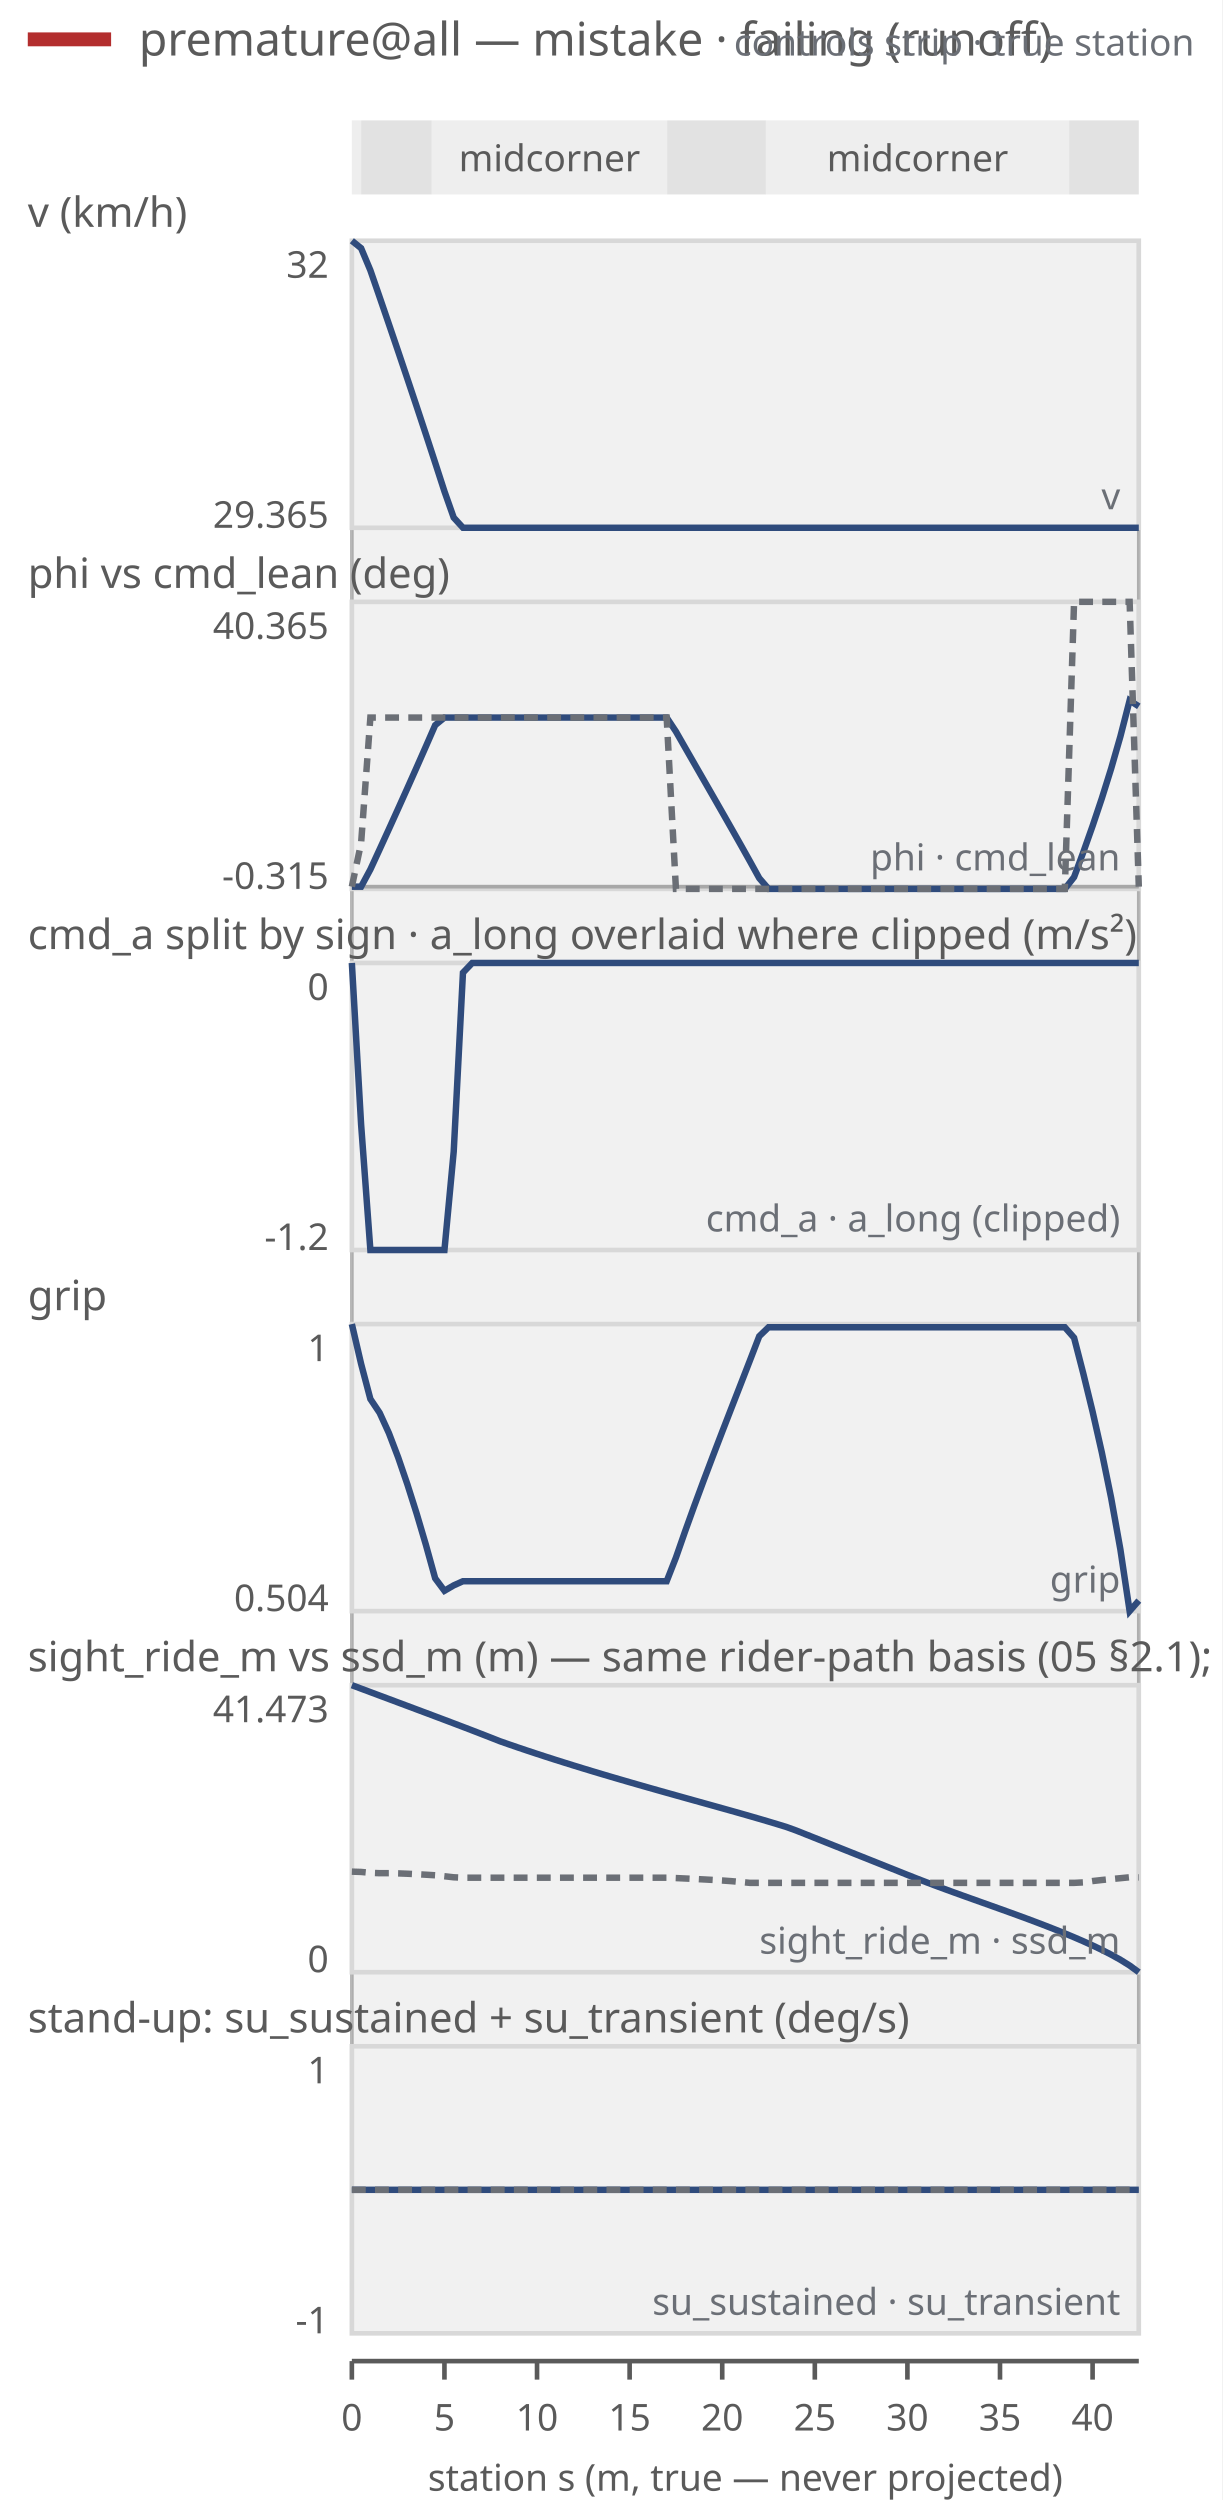
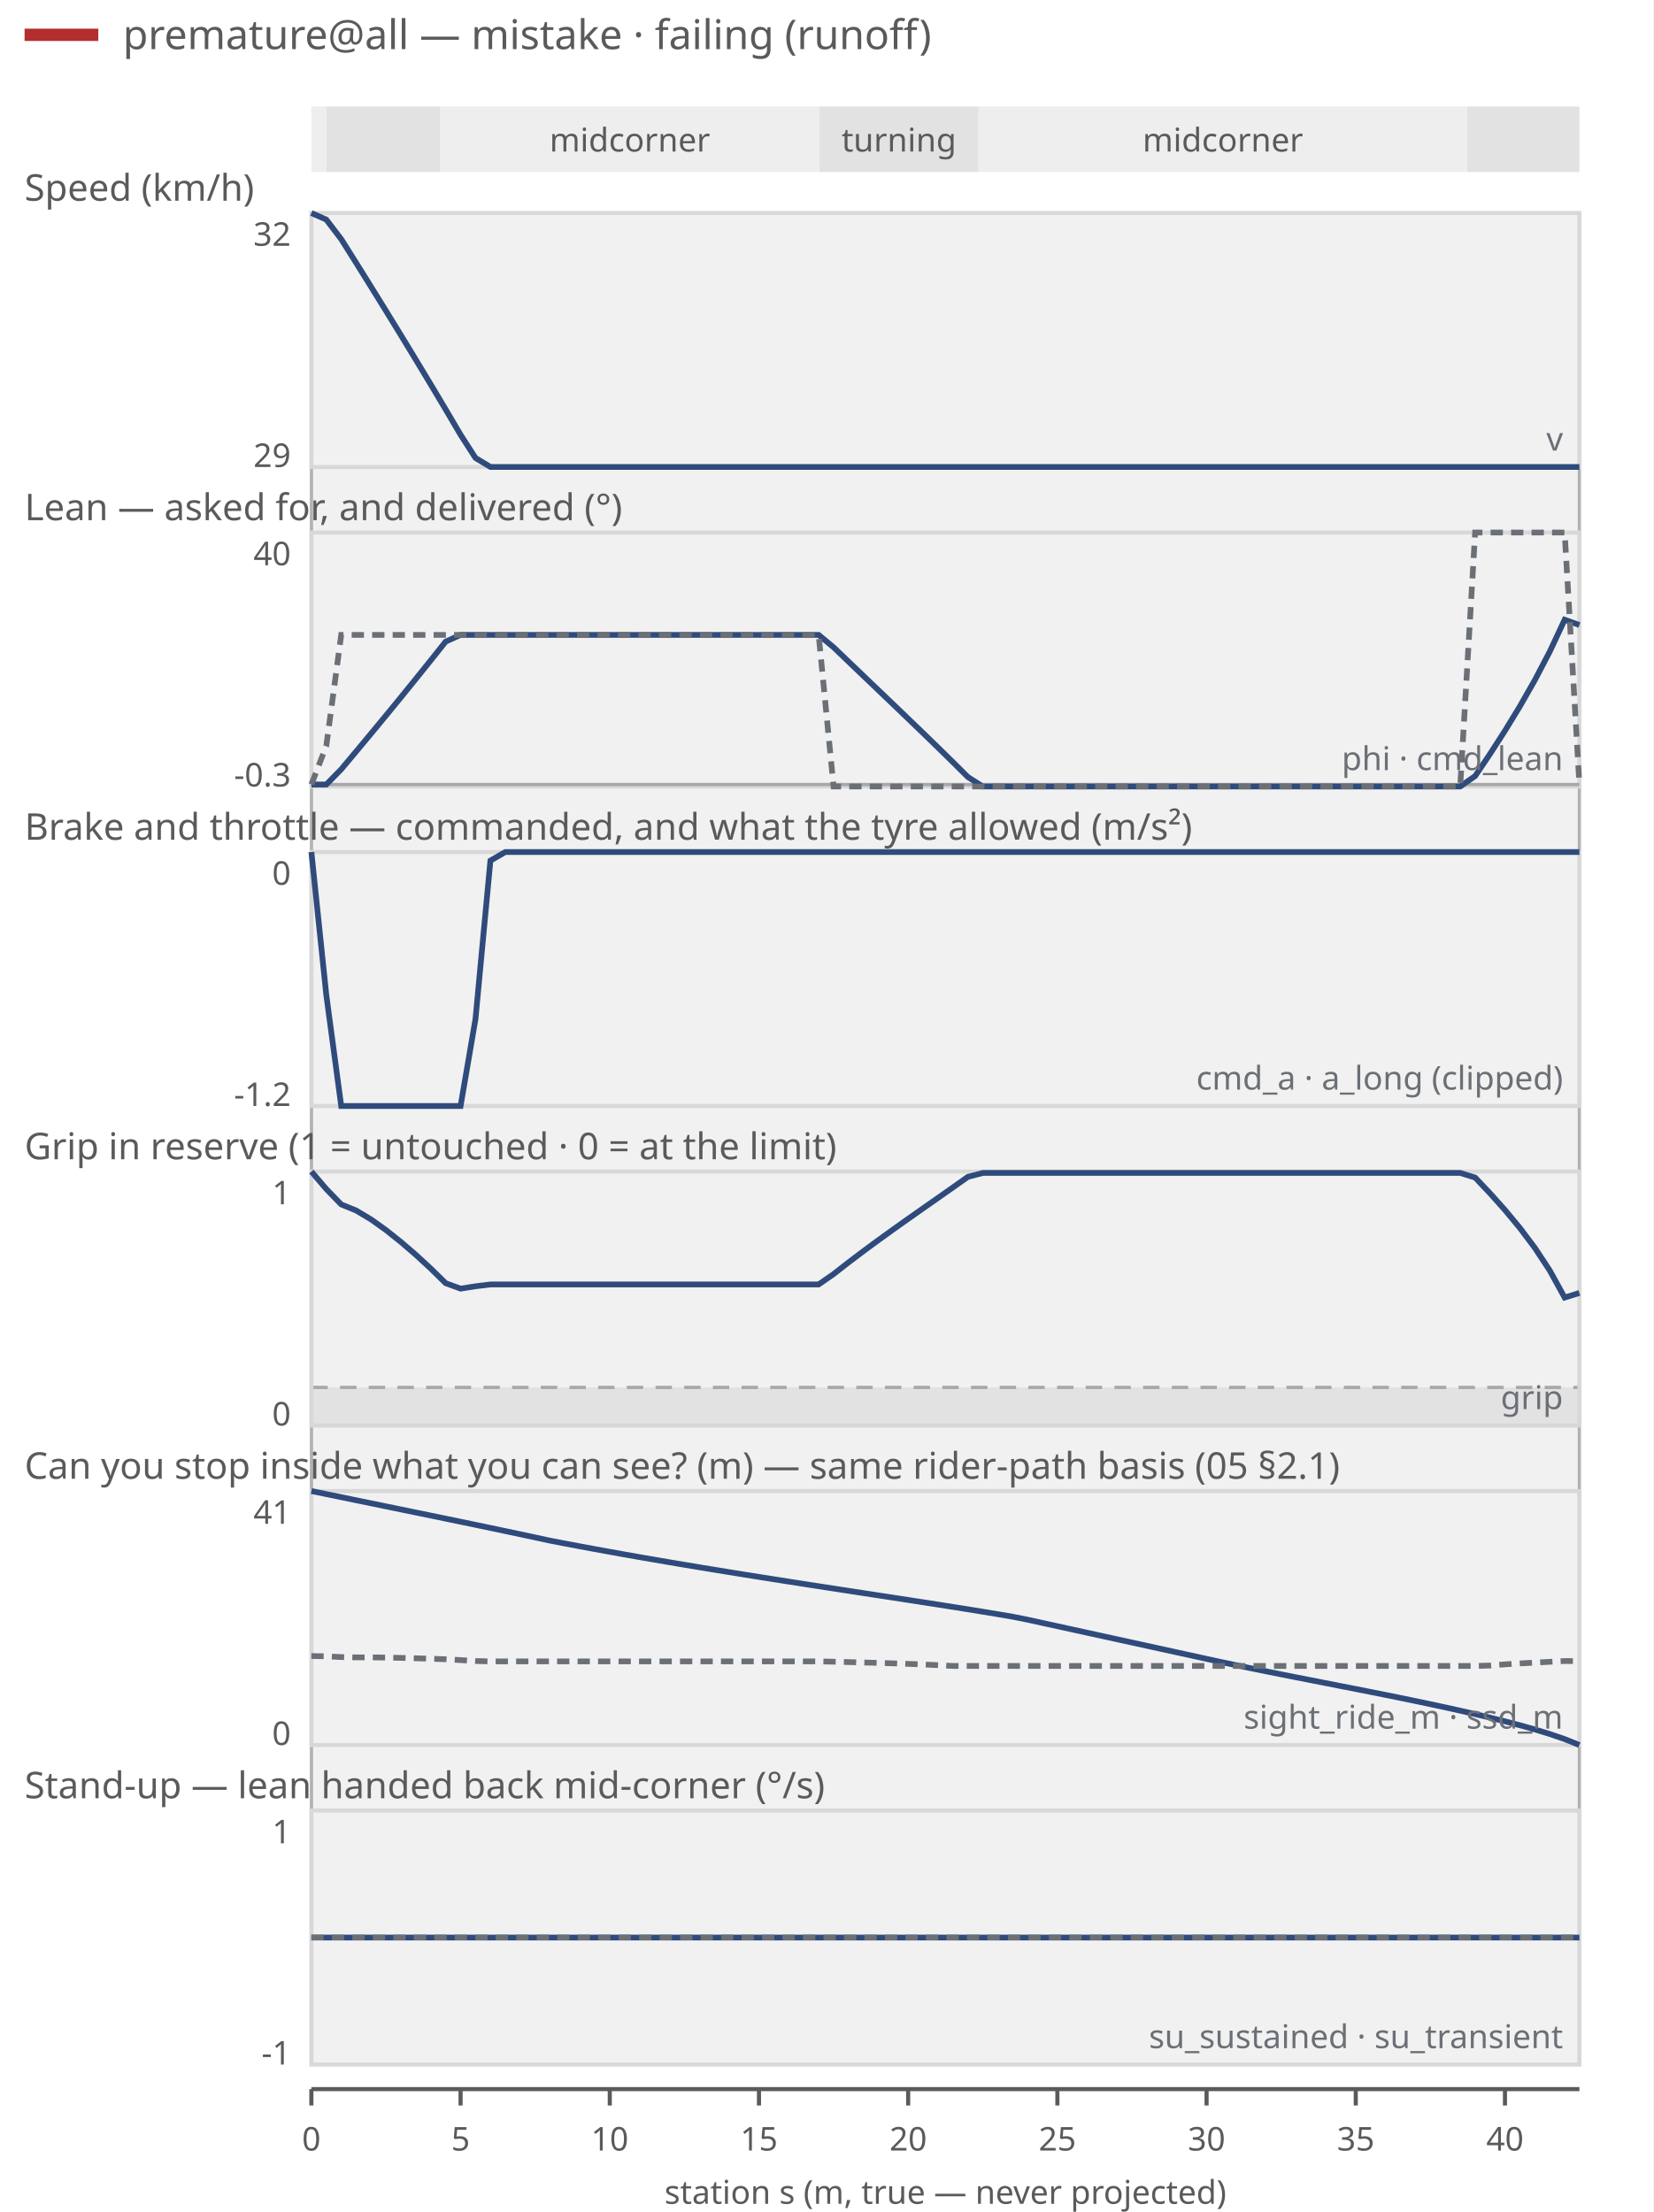
- <svg xmlns="http://www.w3.org/2000/svg" width="263.98" height="540" viewBox="0 0 263.98 540" role="img" aria-label="controls strip for line bad" class="controls-strip" data-projection="none" data-line-id="bad">
-   <rect x="0" y="0" width="263.98" height="540" fill="#ffffff" />
+ <svg xmlns="http://www.w3.org/2000/svg" width="403.5" height="540" viewBox="0 0 403.5 540" role="img" aria-label="controls strip for line bad" class="controls-strip" data-projection="none" data-line-id="bad">
+   <rect x="0" y="0" width="403.5" height="540" fill="#ffffff" />
  <g class="line-identity" data-line-id="bad" data-quality="failing">
    <rect x="6" y="7" width="18" height="3" fill="#b32e2e" class="quality-swatch" />
    <text x="30" y="12" font-family="sans-serif" font-size="10" fill="#5a5a5a">premature@all — mistake · failing (runoff)</text>
-     <text x="257.98" y="12" font-family="sans-serif" font-size="8" fill="#6b6f76" text-anchor="end">controls strip · true station</text>
  </g>
  <g class="phase-bands" data-partition="05-4.1">
-     <rect x="76" y="26" width="2" height="16" fill="#eeeeee" class="phase-band" data-phase="approach" data-from-s="0" data-to-s="0.5" />
-     <rect x="78" y="26" width="15.276" height="16" fill="#e2e2e2" class="phase-band" data-phase="turning" data-from-s="0.5" data-to-s="4.319" />
-     <rect x="93.276" y="26" width="50.821" height="16" fill="#eeeeee" class="phase-band" data-phase="midcorner" data-from-s="4.319" data-to-s="17.024" />
-     <text x="118.687" y="37" font-family="sans-serif" font-size="8" fill="#5a5a5a" text-anchor="middle" class="phase-label">midcorner</text>
-     <rect x="144.097" y="26" width="21.344" height="16" fill="#e2e2e2" class="phase-band" data-phase="turning" data-from-s="17.024" data-to-s="22.36" />
-     <rect x="165.441" y="26" width="65.488" height="16" fill="#eeeeee" class="phase-band" data-phase="midcorner" data-from-s="22.36" data-to-s="38.732" />
-     <text x="198.185" y="37" font-family="sans-serif" font-size="8" fill="#5a5a5a" text-anchor="middle" class="phase-label">midcorner</text>
-     <rect x="230.929" y="26" width="15.05" height="16" fill="#e2e2e2" class="phase-band" data-phase="turning" data-from-s="38.732" data-to-s="42.495" />
+     <rect x="76" y="26" width="3.642" height="16" fill="#eeeeee" class="phase-band" data-phase="approach" data-from-s="0" data-to-s="0.5" />
+     <rect x="79.642" y="26" width="27.815" height="16" fill="#e2e2e2" class="phase-band" data-phase="turning" data-from-s="0.5" data-to-s="4.319" />
+     <rect x="107.456" y="26" width="92.536" height="16" fill="#eeeeee" class="phase-band" data-phase="midcorner" data-from-s="4.319" data-to-s="17.024" />
+     <text x="153.724" y="37" font-family="sans-serif" font-size="8" fill="#5a5a5a" text-anchor="middle" class="phase-label">midcorner</text>
+     <rect x="199.992" y="26" width="38.863" height="16" fill="#e2e2e2" class="phase-band" data-phase="turning" data-from-s="17.024" data-to-s="22.36" />
+     <text x="219.423" y="37" font-family="sans-serif" font-size="8" fill="#5a5a5a" text-anchor="middle" class="phase-label">turning</text>
+     <rect x="238.855" y="26" width="119.241" height="16" fill="#eeeeee" class="phase-band" data-phase="midcorner" data-from-s="22.36" data-to-s="38.732" />
+     <text x="298.476" y="37" font-family="sans-serif" font-size="8" fill="#5a5a5a" text-anchor="middle" class="phase-label">midcorner</text>
+     <rect x="358.096" y="26" width="27.404" height="16" fill="#e2e2e2" class="phase-band" data-phase="turning" data-from-s="38.732" data-to-s="42.495" />
  </g>
  <g class="window-band" data-window-from-s="0" data-window-to-s="42.495">
-     <rect x="76" y="52" width="169.98" height="452" fill="#111111" opacity="0.06" />
+     <rect x="76" y="52" width="309.5" height="452" fill="#111111" opacity="0.06" />
    <line x1="76" y1="52" x2="76" y2="504" stroke="#111111" opacity="0.3" stroke-width="0.8" />
-     <line x1="245.98" y1="52" x2="245.98" y2="504" stroke="#111111" opacity="0.3" stroke-width="0.8" />
+     <line x1="385.5" y1="52" x2="385.5" y2="504" stroke="#111111" opacity="0.3" stroke-width="0.8" />
  </g>
  <g class="panel panel-v" data-panel="v">
-     <rect x="76" y="52" width="169.98" height="62" fill="none" stroke="#d8d8d8" stroke-width="1" />
-     <text x="6" y="49" font-family="sans-serif" font-size="9" fill="#5a5a5a" class="panel-title">v (km/h)</text>
+     <rect x="76" y="52" width="309.5" height="62" fill="none" stroke="#d8d8d8" stroke-width="1" />
+     <text x="6" y="49" font-family="sans-serif" font-size="9" fill="#5a5a5a" class="panel-title">Speed (km/h)</text>
    <text x="71" y="60" font-family="sans-serif" font-size="8" fill="#5a5a5a" text-anchor="end">32</text>
-     <text x="71" y="114" font-family="sans-serif" font-size="8" fill="#5a5a5a" text-anchor="end">29.365</text>
-     <polyline points="76,52 78,53.613 80,58.385 82,64.174 84,70.008 86,75.89 88,81.822 90,87.807 92,93.849 94,99.956 96,106.137 98,111.803 100,113.991 102,114 104,114 106,114 108,114 110,114 112,114 114,114 116,114 118,114 120,114 122,114 124,114 126,114 128,114 130,114 132,114 134,114 136,114 138,114 140,114 142,114 144,114 146,114 148,114 150,114 152,114 154,114 156,114 158,114 160,114 162,114 164,114 166,114 168,114 170,114 172,114 174,114 176,114 178,114 180,114 182,114 184,114 186,114 188,114 190,114 192,114 194,114 196,114 198,114 200,114 202,114 204,114 206,114 208,114 210,114 212,114 214,114 216,114 218,114 220,114 222,114 224,114 226,114 228,114 230,114 232,114 234,114 236,114 238,114 240,114 242,114 244,114 245.98,114" fill="none" stroke="#2f4b7c" stroke-width="1.4" class="trace trace-primary" data-channel="v" />
-     <text x="241.98" y="110" font-family="sans-serif" font-size="8" fill="#6b6f76" text-anchor="end" class="panel-key">v</text>
+     <text x="71" y="114" font-family="sans-serif" font-size="8" fill="#5a5a5a" text-anchor="end">29</text>
+     <polyline points="76,52 79.642,53.613 83.283,58.385 86.925,64.174 90.566,70.008 94.208,75.89 97.85,81.822 101.491,87.807 105.133,93.849 108.775,99.956 112.416,106.137 116.058,111.803 119.699,113.991 123.341,114 126.983,114 130.624,114 134.266,114 137.907,114 141.549,114 145.191,114 148.832,114 152.474,114 156.116,114 159.757,114 163.399,114 167.04,114 170.682,114 174.324,114 177.965,114 181.607,114 185.248,114 188.89,114 192.532,114 196.173,114 199.815,114 203.457,114 207.098,114 210.74,114 214.381,114 218.023,114 221.665,114 225.306,114 228.948,114 232.589,114 236.231,114 239.873,114 243.514,114 247.156,114 250.798,114 254.439,114 258.081,114 261.722,114 265.364,114 269.006,114 272.647,114 276.289,114 279.93,114 283.572,114 287.214,114 290.855,114 294.497,114 298.139,114 301.78,114 305.422,114 309.063,114 312.705,114 316.347,114 319.988,114 323.63,114 327.271,114 330.913,114 334.555,114 338.196,114 341.838,114 345.48,114 349.121,114 352.763,114 356.404,114 360.046,114 363.688,114 367.329,114 370.971,114 374.612,114 378.254,114 381.896,114 385.5,114" fill="none" stroke="#2f4b7c" stroke-width="1.4" class="trace trace-primary" data-channel="v" />
+     <text x="381.5" y="110" font-family="sans-serif" font-size="8" fill="#6b6f76" text-anchor="end" class="panel-key">v</text>
  </g>
  <g class="panel panel-lean" data-panel="lean">
-     <rect x="76" y="130" width="169.98" height="62" fill="none" stroke="#d8d8d8" stroke-width="1" />
-     <text x="6" y="127" font-family="sans-serif" font-size="9" fill="#5a5a5a" class="panel-title">phi vs cmd_lean (deg)</text>
-     <text x="71" y="138" font-family="sans-serif" font-size="8" fill="#5a5a5a" text-anchor="end">40.365</text>
-     <text x="71" y="192" font-family="sans-serif" font-size="8" fill="#5a5a5a" text-anchor="end">-0.315</text>
-     <line x1="76" y1="191.519" x2="245.98" y2="191.519" stroke="#a8a8a8" stroke-width="0.8" class="zero-rule" />
-     <polyline points="76,191.519 78,191.519 80,187.8 82,183.46 84,179.085 86,174.675 88,170.228 90,165.741 92,161.21 94,156.631 96,154.992 98,154.992 100,154.992 102,154.992 104,154.992 106,154.992 108,154.992 110,154.992 112,154.992 114,154.992 116,154.992 118,154.992 120,154.992 122,154.992 124,154.992 126,154.992 128,154.992 130,154.992 132,154.992 134,154.992 136,154.992 138,154.992 140,154.992 142,154.992 144,154.992 146,158.014 148,161.508 150,164.993 152,168.474 154,171.957 156,175.449 158,178.957 160,182.492 162,186.064 164,189.685 166,192 168,192 170,192 172,192 174,192 176,192 178,192 180,192 182,192 184,192 186,192 188,192 190,192 192,192 194,192 196,192 198,192 200,192 202,192 204,192 206,192 208,192 210,192 212,192 214,192 216,192 218,192 220,192 222,192 224,192 226,192 228,192 230,192 232,189.452 234,184.048 236,178.396 238,172.427 240,166.042 242,159.086 244,151.297 245.98,152.578" fill="none" stroke="#2f4b7c" stroke-width="1.4" class="trace trace-primary" data-channel="phi" />
-     <polyline points="76,191.519 78,182.093 80,154.992 82,154.992 84,154.992 86,154.992 88,154.992 90,154.992 92,154.992 94,154.992 96,154.992 98,154.992 100,154.992 102,154.992 104,154.992 106,154.992 108,154.992 110,154.992 112,154.992 114,154.992 116,154.992 118,154.992 120,154.992 122,154.992 124,154.992 126,154.992 128,154.992 130,154.992 132,154.992 134,154.992 136,154.992 138,154.992 140,154.992 142,154.992 144,154.992 146,192 148,192 150,192 152,192 154,192 156,192 158,192 160,192 162,192 164,192 166,192 168,192 170,192 172,192 174,192 176,192 178,192 180,192 182,192 184,192 186,192 188,192 190,192 192,192 194,192 196,192 198,192 200,192 202,192 204,192 206,192 208,192 210,192 212,192 214,192 216,192 218,192 220,192 222,192 224,192 226,192 228,192 230,192 232,130 234,130 236,130 238,130 240,130 242,130 244,130 245.98,191.519" fill="none" stroke="#6b6f76" stroke-width="1.4" stroke-dasharray="3 2" class="trace trace-secondary" data-channel="cmd_lean" />
-     <text x="241.98" y="188" font-family="sans-serif" font-size="8" fill="#6b6f76" text-anchor="end" class="panel-key">phi · cmd_lean</text>
+     <rect x="76" y="130" width="309.5" height="62" fill="none" stroke="#d8d8d8" stroke-width="1" />
+     <text x="6" y="127" font-family="sans-serif" font-size="9" fill="#5a5a5a" class="panel-title">Lean — asked for, and delivered (°)</text>
+     <text x="71" y="138" font-family="sans-serif" font-size="8" fill="#5a5a5a" text-anchor="end">40</text>
+     <text x="71" y="192" font-family="sans-serif" font-size="8" fill="#5a5a5a" text-anchor="end">-0.3</text>
+     <line x1="76" y1="191.519" x2="385.5" y2="191.519" stroke="#a8a8a8" stroke-width="0.8" class="zero-rule" />
+     <polyline points="76,191.519 79.642,191.519 83.283,187.8 86.925,183.46 90.566,179.085 94.208,174.675 97.85,170.228 101.491,165.741 105.133,161.21 108.775,156.631 112.416,154.992 116.058,154.992 119.699,154.992 123.341,154.992 126.983,154.992 130.624,154.992 134.266,154.992 137.907,154.992 141.549,154.992 145.191,154.992 148.832,154.992 152.474,154.992 156.116,154.992 159.757,154.992 163.399,154.992 167.04,154.992 170.682,154.992 174.324,154.992 177.965,154.992 181.607,154.992 185.248,154.992 188.89,154.992 192.532,154.992 196.173,154.992 199.815,154.992 203.457,158.014 207.098,161.508 210.74,164.993 214.381,168.474 218.023,171.957 221.665,175.449 225.306,178.957 228.948,182.492 232.589,186.064 236.231,189.685 239.873,192 243.514,192 247.156,192 250.798,192 254.439,192 258.081,192 261.722,192 265.364,192 269.006,192 272.647,192 276.289,192 279.93,192 283.572,192 287.214,192 290.855,192 294.497,192 298.139,192 301.78,192 305.422,192 309.063,192 312.705,192 316.347,192 319.988,192 323.63,192 327.271,192 330.913,192 334.555,192 338.196,192 341.838,192 345.48,192 349.121,192 352.763,192 356.404,192 360.046,189.452 363.688,184.048 367.329,178.396 370.971,172.427 374.612,166.042 378.254,159.086 381.896,151.297 385.5,152.578" fill="none" stroke="#2f4b7c" stroke-width="1.4" class="trace trace-primary" data-channel="phi" />
+     <polyline points="76,191.519 79.642,182.093 83.283,154.992 86.925,154.992 90.566,154.992 94.208,154.992 97.85,154.992 101.491,154.992 105.133,154.992 108.775,154.992 112.416,154.992 116.058,154.992 119.699,154.992 123.341,154.992 126.983,154.992 130.624,154.992 134.266,154.992 137.907,154.992 141.549,154.992 145.191,154.992 148.832,154.992 152.474,154.992 156.116,154.992 159.757,154.992 163.399,154.992 167.04,154.992 170.682,154.992 174.324,154.992 177.965,154.992 181.607,154.992 185.248,154.992 188.89,154.992 192.532,154.992 196.173,154.992 199.815,154.992 203.457,192 207.098,192 210.74,192 214.381,192 218.023,192 221.665,192 225.306,192 228.948,192 232.589,192 236.231,192 239.873,192 243.514,192 247.156,192 250.798,192 254.439,192 258.081,192 261.722,192 265.364,192 269.006,192 272.647,192 276.289,192 279.93,192 283.572,192 287.214,192 290.855,192 294.497,192 298.139,192 301.78,192 305.422,192 309.063,192 312.705,192 316.347,192 319.988,192 323.63,192 327.271,192 330.913,192 334.555,192 338.196,192 341.838,192 345.48,192 349.121,192 352.763,192 356.404,192 360.046,130 363.688,130 367.329,130 370.971,130 374.612,130 378.254,130 381.896,130 385.5,191.519" fill="none" stroke="#6b6f76" stroke-width="1.4" stroke-dasharray="3 2" class="trace trace-secondary" data-channel="cmd_lean" />
+     <text x="381.5" y="188" font-family="sans-serif" font-size="8" fill="#6b6f76" text-anchor="end" class="panel-key">phi · cmd_lean</text>
  </g>
  <g class="panel panel-commands" data-panel="commands">
-     <rect x="76" y="208" width="169.98" height="62" fill="none" stroke="#d8d8d8" stroke-width="1" />
-     <text x="6" y="205" font-family="sans-serif" font-size="9" fill="#5a5a5a" class="panel-title">cmd_a split by sign · a_long overlaid where clipped (m/s²)</text>
+     <rect x="76" y="208" width="309.5" height="62" fill="none" stroke="#d8d8d8" stroke-width="1" />
+     <text x="6" y="205" font-family="sans-serif" font-size="9" fill="#5a5a5a" class="panel-title">Brake and throttle — commanded, and what the tyre allowed (m/s²)</text>
    <text x="71" y="216" font-family="sans-serif" font-size="8" fill="#5a5a5a" text-anchor="end">0</text>
    <text x="71" y="270" font-family="sans-serif" font-size="8" fill="#5a5a5a" text-anchor="end">-1.2</text>
-     <polyline points="76,208 78,242.9 80,270 82,270 84,270 86,270 88,270 90,270 92,270 94,270 96,270 98,248.753 100,210.096 102,208 104,208 106,208 108,208 110,208 112,208 114,208 116,208 118,208 120,208 122,208 124,208 126,208 128,208 130,208 132,208 134,208 136,208 138,208 140,208 142,208 144,208 146,208 148,208 150,208 152,208 154,208 156,208 158,208 160,208 162,208 164,208 166,208 168,208 170,208 172,208 174,208 176,208 178,208 180,208 182,208 184,208 186,208 188,208 190,208 192,208 194,208 196,208 198,208 200,208 202,208 204,208 206,208 208,208 210,208 212,208 214,208 216,208 218,208 220,208 222,208 224,208 226,208 228,208 230,208 232,208 234,208 236,208 238,208 240,208 242,208 244,208 245.98,208" fill="none" stroke="#2f4b7c" stroke-width="1.4" class="trace trace-primary" data-channel="cmd_a" />
-     <text x="241.98" y="266" font-family="sans-serif" font-size="8" fill="#6b6f76" text-anchor="end" class="panel-key">cmd_a · a_long (clipped)</text>
+     <polyline points="76,208 79.642,242.9 83.283,270 86.925,270 90.566,270 94.208,270 97.85,270 101.491,270 105.133,270 108.775,270 112.416,270 116.058,248.753 119.699,210.096 123.341,208 126.983,208 130.624,208 134.266,208 137.907,208 141.549,208 145.191,208 148.832,208 152.474,208 156.116,208 159.757,208 163.399,208 167.04,208 170.682,208 174.324,208 177.965,208 181.607,208 185.248,208 188.89,208 192.532,208 196.173,208 199.815,208 203.457,208 207.098,208 210.74,208 214.381,208 218.023,208 221.665,208 225.306,208 228.948,208 232.589,208 236.231,208 239.873,208 243.514,208 247.156,208 250.798,208 254.439,208 258.081,208 261.722,208 265.364,208 269.006,208 272.647,208 276.289,208 279.93,208 283.572,208 287.214,208 290.855,208 294.497,208 298.139,208 301.78,208 305.422,208 309.063,208 312.705,208 316.347,208 319.988,208 323.63,208 327.271,208 330.913,208 334.555,208 338.196,208 341.838,208 345.48,208 349.121,208 352.763,208 356.404,208 360.046,208 363.688,208 367.329,208 370.971,208 374.612,208 378.254,208 381.896,208 385.5,208" fill="none" stroke="#2f4b7c" stroke-width="1.4" class="trace trace-primary" data-channel="cmd_a" />
+     <text x="381.5" y="266" font-family="sans-serif" font-size="8" fill="#6b6f76" text-anchor="end" class="panel-key">cmd_a · a_long (clipped)</text>
  </g>
  <g class="panel panel-grip" data-panel="grip">
-     <rect x="76" y="286" width="169.98" height="62" fill="none" stroke="#d8d8d8" stroke-width="1" />
-     <text x="6" y="283" font-family="sans-serif" font-size="9" fill="#5a5a5a" class="panel-title">grip</text>
+     <rect x="76" y="338.7" width="309.5" height="9.3" fill="#e2e2e2" class="limit-band" data-limit-band="grip" />
+     <line x1="76" y1="338.7" x2="385.5" y2="338.7" stroke="#a8a8a8" stroke-width="0.8" stroke-dasharray="4 3" class="limit-rule" />
+     <rect x="76" y="286" width="309.5" height="62" fill="none" stroke="#d8d8d8" stroke-width="1" />
+     <text x="6" y="283" font-family="sans-serif" font-size="9" fill="#5a5a5a" class="panel-title">Grip in reserve (1 = untouched · 0 = at the limit)</text>
    <text x="71" y="294" font-family="sans-serif" font-size="8" fill="#5a5a5a" text-anchor="end">1</text>
-     <text x="71" y="348" font-family="sans-serif" font-size="8" fill="#5a5a5a" text-anchor="end">0.504</text>
-     <polyline points="76,286 78,294.603 80,302.185 82,305.166 84,309.547 86,314.795 88,320.637 90,326.954 92,333.711 94,340.925 96,343.606 98,342.443 100,341.544 102,341.542 104,341.542 106,341.542 108,341.542 110,341.542 112,341.542 114,341.542 116,341.542 118,341.542 120,341.542 122,341.542 124,341.542 126,341.542 128,341.542 130,341.542 132,341.542 134,341.542 136,341.542 138,341.542 140,341.542 142,341.542 144,341.542 146,336.441 148,330.716 150,325.167 152,319.761 154,314.468 156,309.257 158,304.099 160,298.963 162,293.816 164,288.625 166,286.688 168,286.688 170,286.688 172,286.688 174,286.688 176,286.688 178,286.688 180,286.688 182,286.688 184,286.688 186,286.688 188,286.688 190,286.688 192,286.688 194,286.688 196,286.688 198,286.688 200,286.688 202,286.688 204,286.688 206,286.688 208,286.688 210,286.688 212,286.688 214,286.688 216,286.688 218,286.688 220,286.688 222,286.688 224,286.688 226,286.688 228,286.688 230,286.688 232,288.958 234,296.717 236,304.92 238,313.762 240,323.524 242,334.665 244,348 245.98,345.731" fill="none" stroke="#2f4b7c" stroke-width="1.4" class="trace trace-primary" data-channel="grip" />
-     <text x="241.98" y="344" font-family="sans-serif" font-size="8" fill="#6b6f76" text-anchor="end" class="panel-key">grip</text>
+     <text x="71" y="348" font-family="sans-serif" font-size="8" fill="#5a5a5a" text-anchor="end">0</text>
+     <polyline points="76,286 79.642,290.269 83.283,294.031 86.925,295.511 90.566,297.684 94.208,300.289 97.85,303.188 101.491,306.322 105.133,309.675 108.775,313.255 112.416,314.585 116.058,314.008 119.699,313.562 123.341,313.561 126.983,313.561 130.624,313.561 134.266,313.561 137.907,313.561 141.549,313.561 145.191,313.561 148.832,313.561 152.474,313.561 156.116,313.561 159.757,313.561 163.399,313.561 167.04,313.561 170.682,313.561 174.324,313.561 177.965,313.561 181.607,313.561 185.248,313.561 188.89,313.561 192.532,313.561 196.173,313.561 199.815,313.561 203.457,311.029 207.098,308.189 210.74,305.435 214.381,302.753 218.023,300.126 221.665,297.541 225.306,294.981 228.948,292.432 232.589,289.878 236.231,287.303 239.873,286.341 243.514,286.341 247.156,286.341 250.798,286.341 254.439,286.341 258.081,286.341 261.722,286.341 265.364,286.341 269.006,286.341 272.647,286.341 276.289,286.341 279.93,286.341 283.572,286.341 287.214,286.341 290.855,286.341 294.497,286.341 298.139,286.341 301.78,286.341 305.422,286.341 309.063,286.341 312.705,286.341 316.347,286.341 319.988,286.341 323.63,286.341 327.271,286.341 330.913,286.341 334.555,286.341 338.196,286.341 341.838,286.341 345.48,286.341 349.121,286.341 352.763,286.341 356.404,286.341 360.046,287.468 363.688,291.318 367.329,295.389 370.971,299.776 374.612,304.62 378.254,310.148 381.896,316.765 385.5,315.639" fill="none" stroke="#2f4b7c" stroke-width="1.4" class="trace trace-primary" data-channel="grip" />
+     <text x="381.5" y="344" font-family="sans-serif" font-size="8" fill="#6b6f76" text-anchor="end" class="panel-key">grip</text>
  </g>
  <g class="panel panel-sight" data-panel="sight">
-     <rect x="76" y="364" width="169.98" height="62" fill="none" stroke="#d8d8d8" stroke-width="1" />
-     <text x="6" y="361" font-family="sans-serif" font-size="9" fill="#5a5a5a" class="panel-title">sight_ride_m vs ssd_m (m) — same rider-path basis (05 §2.1); the gap is the sight margin</text>
-     <text x="71" y="372" font-family="sans-serif" font-size="8" fill="#5a5a5a" text-anchor="end">41.473</text>
+     <rect x="76" y="364" width="309.5" height="62" fill="none" stroke="#d8d8d8" stroke-width="1" />
+     <text x="6" y="361" font-family="sans-serif" font-size="9" fill="#5a5a5a" class="panel-title">Can you stop inside what you can see? (m) — same rider-path basis (05 §2.1)</text>
+     <text x="71" y="372" font-family="sans-serif" font-size="8" fill="#5a5a5a" text-anchor="end">41</text>
    <text x="71" y="426" font-family="sans-serif" font-size="8" fill="#5a5a5a" text-anchor="end">0</text>
-     <polyline points="76,364 78,364.747 80,365.495 82,366.242 84,366.99 86,367.738 88,368.485 90,369.234 92,369.983 94,370.734 96,371.487 98,372.244 100,373.005 102,373.771 104,374.544 106,375.324 108,376.112 110,376.812 112,377.498 114,378.172 116,378.834 118,379.486 120,380.127 122,380.758 124,381.381 126,381.995 128,382.601 130,383.2 132,383.792 134,384.377 136,384.958 138,385.533 140,386.104 142,386.671 144,387.235 146,387.796 148,388.355 150,388.913 152,389.47 154,390.027 156,390.586 158,391.147 160,391.713 162,392.285 164,392.864 166,393.454 168,394.056 170,394.674 172,395.401 174,396.198 176,396.994 178,397.791 180,398.588 182,399.385 184,400.182 186,400.979 188,401.776 190,402.574 192,403.372 194,404.169 196,404.971 198,405.759 200,406.527 202,407.279 204,408.018 206,408.747 208,409.468 210,410.184 212,410.897 214,411.61 216,412.325 218,413.045 220,413.772 222,414.509 224,415.259 226,416.025 228,416.809 230,417.616 232,418.449 234,419.314 236,420.219 238,421.174 240,422.195 242,423.308 244,424.555 245.98,426" fill="none" stroke="#2f4b7c" stroke-width="1.4" class="trace trace-primary" data-channel="sight_ride_m" />
-     <polyline points="76,404.275 78,404.339 80,404.53 82,404.609 84,404.602 86,404.649 88,404.728 90,404.826 92,404.937 94,405.06 96,405.268 98,405.496 100,405.584 102,405.584 104,405.584 106,405.584 108,405.584 110,405.584 112,405.584 114,405.584 116,405.584 118,405.584 120,405.584 122,405.584 124,405.584 126,405.584 128,405.584 130,405.584 132,405.584 134,405.584 136,405.584 138,405.584 140,405.584 142,405.584 144,405.584 146,405.661 148,405.754 150,405.851 152,405.954 154,406.065 156,406.188 158,406.331 160,406.506 162,406.701 164,406.701 166,406.701 168,406.701 170,406.701 172,406.701 174,406.701 176,406.701 178,406.701 180,406.701 182,406.701 184,406.701 186,406.701 188,406.701 190,406.701 192,406.701 194,406.701 196,406.701 198,406.701 200,406.701 202,406.701 204,406.701 206,406.701 208,406.701 210,406.701 212,406.701 214,406.701 216,406.701 218,406.701 220,406.701 222,406.701 224,406.701 226,406.701 228,406.701 230,406.701 232,406.701 234,406.596 236,406.306 238,406.081 240,405.881 242,405.689 244,405.494 245.98,405.525" fill="none" stroke="#6b6f76" stroke-width="1.4" stroke-dasharray="3 2" class="trace trace-secondary" data-channel="ssd_m" />
-     <text x="241.98" y="422" font-family="sans-serif" font-size="8" fill="#6b6f76" text-anchor="end" class="panel-key">sight_ride_m · ssd_m</text>
+     <polyline points="76,364 79.642,364.747 83.283,365.495 86.925,366.242 90.566,366.99 94.208,367.738 97.85,368.485 101.491,369.234 105.133,369.983 108.775,370.734 112.416,371.487 116.058,372.244 119.699,373.005 123.341,373.771 126.983,374.544 130.624,375.324 134.266,376.112 137.907,376.812 141.549,377.498 145.191,378.172 148.832,378.834 152.474,379.486 156.116,380.127 159.757,380.758 163.399,381.381 167.04,381.995 170.682,382.601 174.324,383.2 177.965,383.792 181.607,384.377 185.248,384.958 188.89,385.533 192.532,386.104 196.173,386.671 199.815,387.235 203.457,387.796 207.098,388.355 210.74,388.913 214.381,389.47 218.023,390.027 221.665,390.586 225.306,391.147 228.948,391.713 232.589,392.285 236.231,392.864 239.873,393.454 243.514,394.056 247.156,394.674 250.798,395.401 254.439,396.198 258.081,396.994 261.722,397.791 265.364,398.588 269.006,399.385 272.647,400.182 276.289,400.979 279.93,401.776 283.572,402.574 287.214,403.372 290.855,404.169 294.497,404.971 298.139,405.759 301.78,406.527 305.422,407.279 309.063,408.018 312.705,408.747 316.347,409.468 319.988,410.184 323.63,410.897 327.271,411.61 330.913,412.325 334.555,413.045 338.196,413.772 341.838,414.509 345.48,415.259 349.121,416.025 352.763,416.809 356.404,417.616 360.046,418.449 363.688,419.314 367.329,420.219 370.971,421.174 374.612,422.195 378.254,423.308 381.896,424.555 385.5,426" fill="none" stroke="#2f4b7c" stroke-width="1.4" class="trace trace-primary" data-channel="sight_ride_m" />
+     <polyline points="76,404.275 79.642,404.339 83.283,404.53 86.925,404.609 90.566,404.602 94.208,404.649 97.85,404.728 101.491,404.826 105.133,404.937 108.775,405.06 112.416,405.268 116.058,405.496 119.699,405.584 123.341,405.584 126.983,405.584 130.624,405.584 134.266,405.584 137.907,405.584 141.549,405.584 145.191,405.584 148.832,405.584 152.474,405.584 156.116,405.584 159.757,405.584 163.399,405.584 167.04,405.584 170.682,405.584 174.324,405.584 177.965,405.584 181.607,405.584 185.248,405.584 188.89,405.584 192.532,405.584 196.173,405.584 199.815,405.584 203.457,405.661 207.098,405.754 210.74,405.851 214.381,405.954 218.023,406.065 221.665,406.188 225.306,406.331 228.948,406.506 232.589,406.701 236.231,406.701 239.873,406.701 243.514,406.701 247.156,406.701 250.798,406.701 254.439,406.701 258.081,406.701 261.722,406.701 265.364,406.701 269.006,406.701 272.647,406.701 276.289,406.701 279.93,406.701 283.572,406.701 287.214,406.701 290.855,406.701 294.497,406.701 298.139,406.701 301.78,406.701 305.422,406.701 309.063,406.701 312.705,406.701 316.347,406.701 319.988,406.701 323.63,406.701 327.271,406.701 330.913,406.701 334.555,406.701 338.196,406.701 341.838,406.701 345.48,406.701 349.121,406.701 352.763,406.701 356.404,406.701 360.046,406.701 363.688,406.596 367.329,406.306 370.971,406.081 374.612,405.881 378.254,405.689 381.896,405.494 385.5,405.525" fill="none" stroke="#6b6f76" stroke-width="1.4" stroke-dasharray="3 2" class="trace trace-secondary" data-channel="ssd_m" />
+     <text x="381.5" y="422" font-family="sans-serif" font-size="8" fill="#6b6f76" text-anchor="end" class="panel-key">sight_ride_m · ssd_m</text>
  </g>
  <g class="panel panel-standup" data-panel="standup">
-     <rect x="76" y="442" width="169.98" height="62" fill="none" stroke="#d8d8d8" stroke-width="1" />
-     <text x="6" y="439" font-family="sans-serif" font-size="9" fill="#5a5a5a" class="panel-title">stand-up: su_sustained + su_transient (deg/s)</text>
+     <rect x="76" y="442" width="309.5" height="62" fill="none" stroke="#d8d8d8" stroke-width="1" />
+     <text x="6" y="439" font-family="sans-serif" font-size="9" fill="#5a5a5a" class="panel-title">Stand-up — lean handed back mid-corner (°/s)</text>
    <text x="71" y="450" font-family="sans-serif" font-size="8" fill="#5a5a5a" text-anchor="end">1</text>
    <text x="71" y="504" font-family="sans-serif" font-size="8" fill="#5a5a5a" text-anchor="end">-1</text>
-     <line x1="76" y1="473" x2="245.98" y2="473" stroke="#a8a8a8" stroke-width="0.8" class="zero-rule" />
-     <polyline points="76,473 78,473 80,473 82,473 84,473 86,473 88,473 90,473 92,473 94,473 96,473 98,473 100,473 102,473 104,473 106,473 108,473 110,473 112,473 114,473 116,473 118,473 120,473 122,473 124,473 126,473 128,473 130,473 132,473 134,473 136,473 138,473 140,473 142,473 144,473 146,473 148,473 150,473 152,473 154,473 156,473 158,473 160,473 162,473 164,473 166,473 168,473 170,473 172,473 174,473 176,473 178,473 180,473 182,473 184,473 186,473 188,473 190,473 192,473 194,473 196,473 198,473 200,473 202,473 204,473 206,473 208,473 210,473 212,473 214,473 216,473 218,473 220,473 222,473 224,473 226,473 228,473 230,473 232,473 234,473 236,473 238,473 240,473 242,473 244,473 245.98,473" fill="none" stroke="#2f4b7c" stroke-width="1.4" class="trace trace-primary" data-channel="su_sustained" />
-     <polyline points="76,473 78,473 80,473 82,473 84,473 86,473 88,473 90,473 92,473 94,473 96,473 98,473 100,473 102,473 104,473 106,473 108,473 110,473 112,473 114,473 116,473 118,473 120,473 122,473 124,473 126,473 128,473 130,473 132,473 134,473 136,473 138,473 140,473 142,473 144,473 146,473 148,473 150,473 152,473 154,473 156,473 158,473 160,473 162,473 164,473 166,473 168,473 170,473 172,473 174,473 176,473 178,473 180,473 182,473 184,473 186,473 188,473 190,473 192,473 194,473 196,473 198,473 200,473 202,473 204,473 206,473 208,473 210,473 212,473 214,473 216,473 218,473 220,473 222,473 224,473 226,473 228,473 230,473 232,473 234,473 236,473 238,473 240,473 242,473 244,473 245.98,473" fill="none" stroke="#6b6f76" stroke-width="1.4" stroke-dasharray="3 2" class="trace trace-secondary" data-channel="su_transient" />
-     <text x="241.98" y="500" font-family="sans-serif" font-size="8" fill="#6b6f76" text-anchor="end" class="panel-key">su_sustained · su_transient</text>
+     <line x1="76" y1="473" x2="385.5" y2="473" stroke="#a8a8a8" stroke-width="0.8" class="zero-rule" />
+     <polyline points="76,473 79.642,473 83.283,473 86.925,473 90.566,473 94.208,473 97.85,473 101.491,473 105.133,473 108.775,473 112.416,473 116.058,473 119.699,473 123.341,473 126.983,473 130.624,473 134.266,473 137.907,473 141.549,473 145.191,473 148.832,473 152.474,473 156.116,473 159.757,473 163.399,473 167.04,473 170.682,473 174.324,473 177.965,473 181.607,473 185.248,473 188.89,473 192.532,473 196.173,473 199.815,473 203.457,473 207.098,473 210.74,473 214.381,473 218.023,473 221.665,473 225.306,473 228.948,473 232.589,473 236.231,473 239.873,473 243.514,473 247.156,473 250.798,473 254.439,473 258.081,473 261.722,473 265.364,473 269.006,473 272.647,473 276.289,473 279.93,473 283.572,473 287.214,473 290.855,473 294.497,473 298.139,473 301.78,473 305.422,473 309.063,473 312.705,473 316.347,473 319.988,473 323.63,473 327.271,473 330.913,473 334.555,473 338.196,473 341.838,473 345.48,473 349.121,473 352.763,473 356.404,473 360.046,473 363.688,473 367.329,473 370.971,473 374.612,473 378.254,473 381.896,473 385.5,473" fill="none" stroke="#2f4b7c" stroke-width="1.4" class="trace trace-primary" data-channel="su_sustained" />
+     <polyline points="76,473 79.642,473 83.283,473 86.925,473 90.566,473 94.208,473 97.85,473 101.491,473 105.133,473 108.775,473 112.416,473 116.058,473 119.699,473 123.341,473 126.983,473 130.624,473 134.266,473 137.907,473 141.549,473 145.191,473 148.832,473 152.474,473 156.116,473 159.757,473 163.399,473 167.04,473 170.682,473 174.324,473 177.965,473 181.607,473 185.248,473 188.89,473 192.532,473 196.173,473 199.815,473 203.457,473 207.098,473 210.74,473 214.381,473 218.023,473 221.665,473 225.306,473 228.948,473 232.589,473 236.231,473 239.873,473 243.514,473 247.156,473 250.798,473 254.439,473 258.081,473 261.722,473 265.364,473 269.006,473 272.647,473 276.289,473 279.93,473 283.572,473 287.214,473 290.855,473 294.497,473 298.139,473 301.78,473 305.422,473 309.063,473 312.705,473 316.347,473 319.988,473 323.63,473 327.271,473 330.913,473 334.555,473 338.196,473 341.838,473 345.48,473 349.121,473 352.763,473 356.404,473 360.046,473 363.688,473 367.329,473 370.971,473 374.612,473 378.254,473 381.896,473 385.5,473" fill="none" stroke="#6b6f76" stroke-width="1.4" stroke-dasharray="3 2" class="trace trace-secondary" data-channel="su_transient" />
+     <text x="381.5" y="500" font-family="sans-serif" font-size="8" fill="#6b6f76" text-anchor="end" class="panel-key">su_sustained · su_transient</text>
  </g>
  <g class="station-axis" data-basis="true-station">
-     <line x1="76" y1="510" x2="245.98" y2="510" stroke="#5a5a5a" />
+     <line x1="76" y1="510" x2="385.5" y2="510" stroke="#5a5a5a" />
    <line x1="76" y1="510" x2="76" y2="514" stroke="#5a5a5a" />
    <text x="76" y="525" font-family="sans-serif" font-size="8" fill="#5a5a5a" text-anchor="middle">0</text>
-     <line x1="96" y1="510" x2="96" y2="514" stroke="#5a5a5a" />
-     <text x="96" y="525" font-family="sans-serif" font-size="8" fill="#5a5a5a" text-anchor="middle">5</text>
-     <line x1="116" y1="510" x2="116" y2="514" stroke="#5a5a5a" />
-     <text x="116" y="525" font-family="sans-serif" font-size="8" fill="#5a5a5a" text-anchor="middle">10</text>
-     <line x1="136" y1="510" x2="136" y2="514" stroke="#5a5a5a" />
-     <text x="136" y="525" font-family="sans-serif" font-size="8" fill="#5a5a5a" text-anchor="middle">15</text>
-     <line x1="156" y1="510" x2="156" y2="514" stroke="#5a5a5a" />
-     <text x="156" y="525" font-family="sans-serif" font-size="8" fill="#5a5a5a" text-anchor="middle">20</text>
-     <line x1="176" y1="510" x2="176" y2="514" stroke="#5a5a5a" />
-     <text x="176" y="525" font-family="sans-serif" font-size="8" fill="#5a5a5a" text-anchor="middle">25</text>
-     <line x1="196" y1="510" x2="196" y2="514" stroke="#5a5a5a" />
-     <text x="196" y="525" font-family="sans-serif" font-size="8" fill="#5a5a5a" text-anchor="middle">30</text>
-     <line x1="216" y1="510" x2="216" y2="514" stroke="#5a5a5a" />
-     <text x="216" y="525" font-family="sans-serif" font-size="8" fill="#5a5a5a" text-anchor="middle">35</text>
-     <line x1="236" y1="510" x2="236" y2="514" stroke="#5a5a5a" />
-     <text x="236" y="525" font-family="sans-serif" font-size="8" fill="#5a5a5a" text-anchor="middle">40</text>
-     <text x="160.99" y="538" font-family="sans-serif" font-size="8" fill="#5a5a5a" text-anchor="middle" class="axis-caption">station s (m, true — never projected)</text>
+     <line x1="112.416" y1="510" x2="112.416" y2="514" stroke="#5a5a5a" />
+     <text x="112.416" y="525" font-family="sans-serif" font-size="8" fill="#5a5a5a" text-anchor="middle">5</text>
+     <line x1="148.832" y1="510" x2="148.832" y2="514" stroke="#5a5a5a" />
+     <text x="148.832" y="525" font-family="sans-serif" font-size="8" fill="#5a5a5a" text-anchor="middle">10</text>
+     <line x1="185.248" y1="510" x2="185.248" y2="514" stroke="#5a5a5a" />
+     <text x="185.248" y="525" font-family="sans-serif" font-size="8" fill="#5a5a5a" text-anchor="middle">15</text>
+     <line x1="221.665" y1="510" x2="221.665" y2="514" stroke="#5a5a5a" />
+     <text x="221.665" y="525" font-family="sans-serif" font-size="8" fill="#5a5a5a" text-anchor="middle">20</text>
+     <line x1="258.081" y1="510" x2="258.081" y2="514" stroke="#5a5a5a" />
+     <text x="258.081" y="525" font-family="sans-serif" font-size="8" fill="#5a5a5a" text-anchor="middle">25</text>
+     <line x1="294.497" y1="510" x2="294.497" y2="514" stroke="#5a5a5a" />
+     <text x="294.497" y="525" font-family="sans-serif" font-size="8" fill="#5a5a5a" text-anchor="middle">30</text>
+     <line x1="330.913" y1="510" x2="330.913" y2="514" stroke="#5a5a5a" />
+     <text x="330.913" y="525" font-family="sans-serif" font-size="8" fill="#5a5a5a" text-anchor="middle">35</text>
+     <line x1="367.329" y1="510" x2="367.329" y2="514" stroke="#5a5a5a" />
+     <text x="367.329" y="525" font-family="sans-serif" font-size="8" fill="#5a5a5a" text-anchor="middle">40</text>
+     <text x="230.75" y="538" font-family="sans-serif" font-size="8" fill="#5a5a5a" text-anchor="middle" class="axis-caption">station s (m, true — never projected)</text>
  </g>
</svg>
